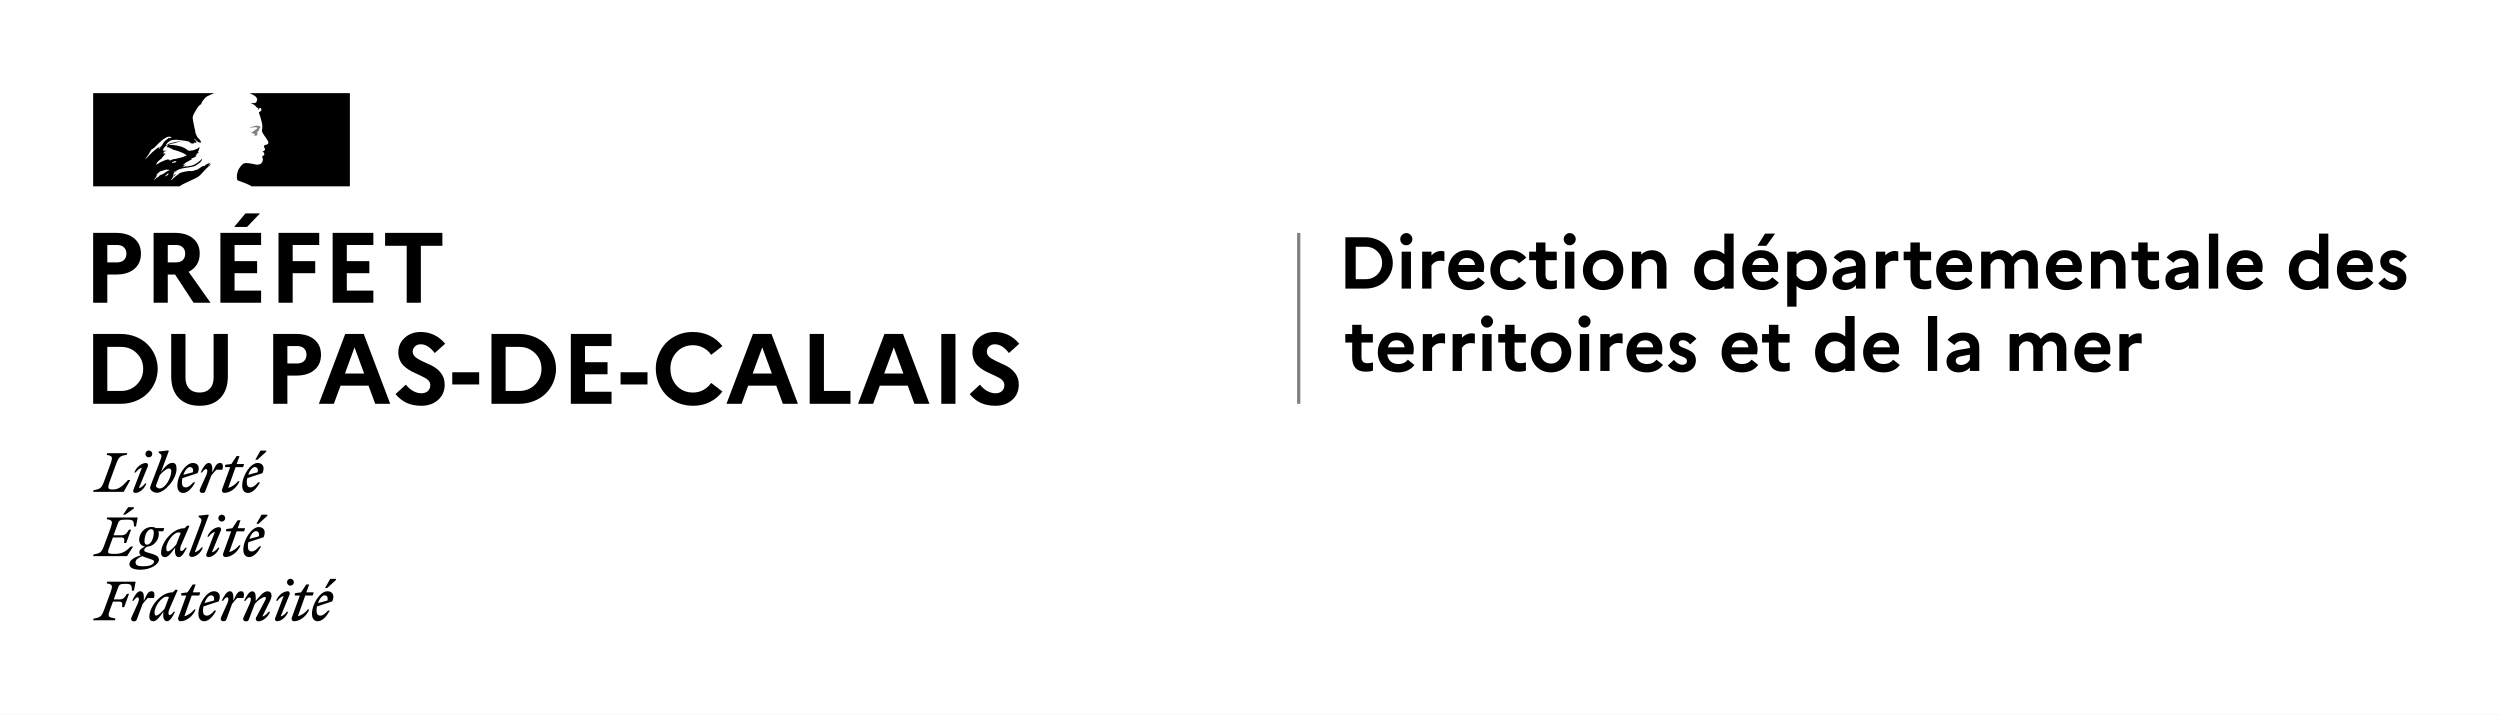
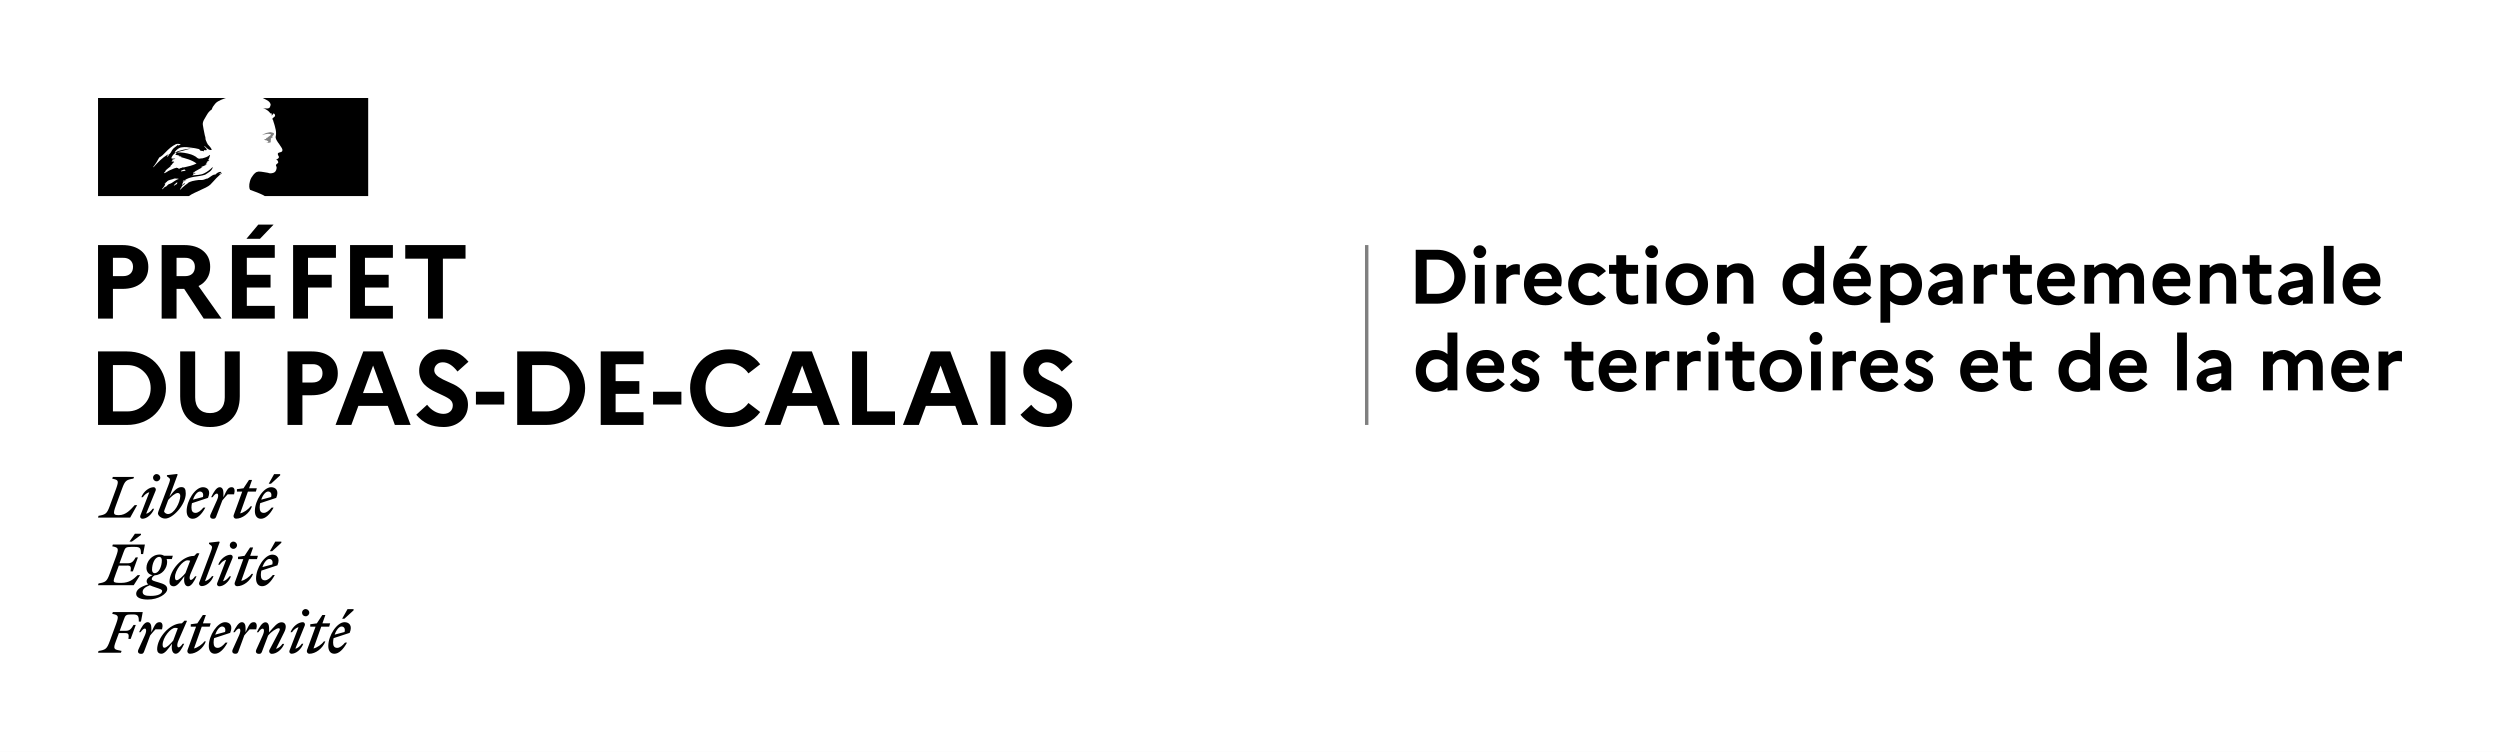
- <svg xmlns="http://www.w3.org/2000/svg" viewBox="0 0 26838 7670">
-   <path fill="#fff" d="M0 0h26838v7670h-26838z" />
+ <svg xmlns="http://www.w3.org/2000/svg" viewBox="0 0 25503 7670">
+   <path fill="#fff" d="M0 0h25503v7670h-25503z" />
  <g>
    <path d="M2145 1884c11-11 22-22 32-34 20-23 40-44 63-64 7-6 14-12 21-16 2-2 2-6 4-8-9 4-15 11-25 15-2 0-4-2-2-4 7-5 14-10 20-15h-1c-2 0-2-2-2-4-25-4-43 13-60 28-4 2-8-2-9-2-28 9-49 34-77 45v-4c-11 4-22 11-34 13-17 4-32 2-47 2-23 2-46 7-69 12-1 0-1 0-2 1-12 3-24 8-35 14l-4 4c-4 4-8 9-13 11-12 6-21 16-31 25-1 1-2 1-3 1-10 10-20 20-30 29-1 1-4 1-6 1 0-1 1-1 1-2 2-3 3-5 5-8l6-9c3-4 5-8 8-11 1-1 1-2 0-2-1-1-2-1-3-1 9-9 21-17 32-24-1 0-3-1-2-2 1-2 2-3 3-5 0-1 0-1 1-2 0-1-1-1-1-2l-9 6c-5 4-8 12-15 12h-3c-1 0-2 0-2-1v-1c0-1 1-1 1-2s1-1 1-2c0 0 0-1 1-1 0-1 1-2 1-2 0-1 1-1 1-2 1-1 2-3 2-4 0-1 1-1 1-2 1-1 1-2 2-3 1-2 0-3-1-3 3-5 8-8 13-11h-1c7-4 15-8 22-12l3-3c-11 4-20 9-30 15 0 0-2 1-3 2 0 0-2 1-5-2v-1c2-4 8-6 11-9 2 0 4 0 4 2 61-47 144-36 214-60 6-4 11-8 17-11 9-4 17-13 28-19 15-11 26-25 32-43 0-2-2-4-2-4-25 26-53 47-83 62-40 21-83 17-125 23 2-4 6-4 9-4 0-6 4-8 8-11h6c2 0 2-4 4-4 4 0 10-2 8-2-6-8-17 6-26 0 4-4 2-9 6-11h8c0-4 4-8 4-8 28-17 55-30 81-45-6 0-9 6-15 2 4 0 0-6 4-6 21-6 38-17 59-25-8 0-13 6-21 0 4-2 6-6 11-6v-6c0-2 2-2 4-2-2 0-4-2-4-2 2-4 8-2 11-6-2 0-6 0-6-2 6-8 15-9 25-11-2-4-8 0-8-4 0-2 2-2 4-2h-4c-4-2-2-6-2-8 11-13 11-30 17-45-2 0-4 0-4-2-19 21-49 28-77 36h-13c-9 4-23 4-32-2-8-4-11-9-19-15-15-9-30-17-47-23-47-15-96-23-145-21 21-11 44-12 66-19 32-9 62-21 96-19-6-2-13 0-19 0-26-2-53 6-81 11-19 4-36 11-55 15-11 4-17 15-30 13v-6c19-23 42-45 72-47 34-6 66 0 100 4 25 2 47 8 72 13 9 0 11 15 19 17 11 4 23 0 34 8 0-4-2-8 0-11 8-8 17 2 25-2 15-9-13-26-21-40 0-2 2-4 2-4 15 13 26 28 45 38 9 4 32 9 28-2-9-21-28-38-44-57v-8c-4 0-4-2-6-4v-8c-8-4-6-11-9-17-6-9-2-23-6-34-4-11-6-21-8-32-6-32-13-60-17-91-4-36 21-64 38-96 13-23 28-45 53-60 6-23 21-42 36-60 15-18 40-30 58-38 26-12 50-19 50-19h-1304v1e3h927c36-26 72-38 122-63 24-10 78-35 96-53m-290-136c-4 0-11 2-9-2 2-9 15-9 23-13 4-2 9-6 13-4 4 6 9 4 13 8-12 11-27 6-40 11m-290-41s-2-2-2-4c25-32 43-62 61-96 25-13 45-32 64-53 32-34 66-64 106-83 15-6 34-4 49 2-6 8-15 6-23 11-2 0-4 0-6-2 2-2 2-4 2-6-19 21-45 30-60 55-11 19-19 43-43 49-8 2 2-6-2-4-59 36-100 80-146 131m157-125c-2 4-4 4-6 8-2 4-4 6-8 8-2 0-4 0-4-2 2-8 8-15 15-17 3-1 3 1 3 3m88 283c-1 2-3 4-5 6 2 0 4 2 2 3-4 4-9 8-14 10h-3c-2 2-5 4-7 7-2 2-13 1-10-2 5-4 9-9 14-13 3-2 6-5 8-8 1-2 2-3 4-4 3-2 13-3 11 1m-34-15c-8 5-15 10-22 15-8 5-17 8-25 12-1-1-2-1-3-1-7 4-13 9-19 15l-3 3-3 3-4 4c-1 1-1 2-3 3-1 1-4 1-4-1-1 1-2 1-3 2-1 1-2 1-3 2h-2c-2 2-5 4-7 6-4 4-8 7-11 12v1l-1 1s0 1-1 1c0 1-1 1-1 2 0 0-1 1-2 1l-1-1s0-1-1-1c-1-1-1-2-2-3v-1c2-2 4-4 6-7 1-1 1-2 2-2 1-1 2-3 3-4 0-1 1-1 1-2 2-3 4-5 6-8l1-1c1-1 2-3 3-4s1-2 2-4v-1c1-2 1-3 2-4v-1c0-1 0-1 1-2 0-1 0-2 1-3v-1c2-4 5-7 8-10h-1c-3 2-5 4-7 6-2 2-6-1-3-3 2-1 3-3 4-4 3-3 6-7 10-10 2-2 4-3 6-4l1-1c1-2 3-3 4-5 18-17 49-17 72-28 9-4 21 2 30 0 6 0 11 0 17 4-17 3-32 14-48 24m39-132c-2-2 6 0 8-4h-15c-2 0-2-2-2-4-9 2-21 6-30 8-13 4-25 13-40 17-21 8-38 25-60 32-2 0-2-2-2-4 2-6 9-8 13-13 0-2 0-4-2-4 15-21 36-32 55-49v-6c6-8 15-11 19-21 2-6 10-13 19-17-2-2-6-2-6-6-8 0-15 4-23-2 4-3 8-5 12-7-2 0-3-1-4-3-2-4 4-8 9-9 8-2 17-2 23-8-13-2-28 4-42-4 9-25 25-45 47-57 2 0 6 0 6 2 0 9-6 17-15 19 15 4 30 4 45 11-2 4-6 2-8 2 9 6 21 2 30 9-6 6-11 0-17 0 59 17 121 30 170 68-42 21-85 30-130 40-6 0-9 0-15-2 0 2 0 6-2 6-8 0-13 0-19 4-7 6-18 8-24 2" fill="black" />
    <path d="M3755 1e3h-1074s2 0 10 5c9 5 20 11 27 14 14 7 27 16 36 30 4 6 9 17 6 25-4 9-6 25-15 28-11 6-26 6-40 4-8 0-15-2-23-4 28 11 55 25 74 51 2 4 9 6 17 6 2 0 2 4 2 6-4 4-8 6-6 11h6c9-4 8-23 21-17 9 6 13 19 8 28-8 8-15 13-23 19-2 4-2 9 0 13 6 8 8 15 9 23 6 13 8 28 13 42 8 28 15 57 13 85 0 15-8 28-2 43 4 15 13 26 21 40 8 11 15 19 21 30 11 19 32 38 23 59-6 13-26 11-40 19-11 9-2 25 4 34 9 17-11 28-25 34 4 6 11 4 13 8 2 9 11 15 6 25-8 11-30 17-19 34 8 13 3 28-2 42-6 17-21 25-34 28-11 4-25 4-36 2-4-2-8-4-11-4-32-4-64-13-96-13-9 2-19 4-26 7-9 6-16 13-23 20-1 2-3 3-4 5-1 1-2 2-2 3l-2 2c-6 7-10 14-15 22 0 1-1 1-1 1 0 1-1 2-2 3-6 11-11 23-14 35-13 43-7 80 2 89 2 2 62 21 104 40 20 9 33 15 45 23h1055v-1e3z" fill="black" />
    <path d="M2745 1366c8 2 19 2 19 6-4 15-26 19-38 34h-6c-6 4-4 13-9 13-6-2-11 0-17 2 8 8 17 13 28 11 2 0 6 4 6 8 0 0 2 0 4-2 2 0 4 0 4 2v8c-6 8-15 4-23 6 15 4 30 4 44 0 11-4 0-23 8-32-4 0 0-6-4-6 4-4 8-9 11-11 4 0 9-2 11-6 0-4-8-6-6-9 11-8 21-19 17-30-2-6-17-6-26-10s-21 0-32 2c-9 0-19 6-28 8-13 4-25 11-36 19 13-6 26-8 41-11 11-2 20-4 32-2" stroke-width="1" fill="gray" />
  </g>
  <g>
    <path d="M1e3 3250v-750h247q123 0 195 60 71 60 71 164 0 104-71 163-71 60-195 60h-95v303zm152-433h102q49 0 76-25t27-70q0-43-28-68-27-25-75-24h-102zm497 433v-750h229q124 0 195 60 72 60 71 164 0 67-31 116-31 50-88 78l235 332h-182l-199-303h-78v303zm152-433h86q48 0 74-24 27-25 27-71 0-43-27-68t-74-24h-86zm565 433v-750h437v130h-285v173h242v130h-242v187h285v130zm148-814 121-145h156l-139 145zm476 814v-750h437v130h-285v173h242v130h-242v317zm581 0v-750h437v130h-285v173h242v130h-242v187h285v130zm563-611v-139h615v139h-231v611h-152v-611zm-3134 1696v-750h294q87 0 163 30 75 30 126 81 51 51 81 120 29 69 29 144t-29 144-81 120q-51 51-126 81-75 30-163 30zm152-138h145q104 0 171-68 69-69 69-169 0-101-69-168-68-68-171-68h-145zm686-155v-457h153v469q0 75 40 118 40 42 112 42 70 0 110-42 40-42 40-118v-469h153v457q0 147-81 231t-223 83q-141 0-223-83-81-84-81-231zm1095 293v-750h247q123 0 195 60 71 60 71 164 0 104-71 163-71 60-195 60h-95v303zm152-433h102q49 0 76-25t27-70q0-43-28-68-27-25-75-24h-102zm338 433 283-750h199l284 750h-161l-72-195h-300l-72 195zm280-325h206l-103-281zm543 221 111-102q34 44 77 68 43 24 88 25 45 0 71-24 26-23 26-63 0-24-14-44-15-20-40-33-24-14-55-28-31-15-62-29-32-14-63-34t-55-44q-24-24-39-61-15-37-15-81 0-91 68-154 68-63 172-63 157 0 263 126l-112 100q-72-94-150-94-39 0-62 23-24 22-25 56 0 21 12 39 12 17 32 31 20 13 45 26 26 12 54 25 29 13 57 26 29 14 55 34 26 19 45 44 20 24 32 57 12 33 12 75-2 102-73 163-71 61-176 61-92 0-160-31-67-32-119-94zm609-104v-131h289v131zm421 208v-750h295q87 0 162 30 75 30 126 81 51 51 81 120 29 69 29 144t-29 144q-29 69-81 120-51 51-126 81-75 30-162 30zm152-138h145q104 0 171-68 69-69 69-169 0-101-69-168-68-68-171-68h-145zm700 138v-750h437v130h-285v173h242v130h-242v187h285v130zm534-208v-131h289v131zm408-14q-29-73-30-153t30-152q29-73 80-127 52-54 127-86 75-32 162-31 99 0 181 40 82 41 135 112l-120 93q-33-48-84-75-50-28-112-28-105 0-174 73-69 73-68 181t68 181q69 73 174 73 62 0 112-28t84-75l120 92q-53 72-135 113t-181 40q-87 0-162-31-75-32-127-86-51-54-80-126zm729 222 284-750h199l284 750h-162l-71-195h-301l-71 195zm281-325h206l-103-281zm612 325v-750h153v612h285v138zm519 0 284-750h199l284 750h-162l-71-195h-300l-72 195zm281-325h206l-103-281zm613 325v-750h152v750zm305-104 110-102q34 44 77 68 43 24 89 25 45 0 70-24 26-23 26-63 0-24-14-44-15-20-39-33-24-14-55-28-31-15-63-29t-63-34q-31-20-55-44-24-24-39-61-15-37-15-81 0-91 68-154 68-63 172-63 157 0 263 126l-111 100q-72-94-151-94-39 0-62 23-24 22-24 56 0 21 11 39 12 17 32 31 20 13 46 26 26 12 53 25 29 13 57 26 29 14 55 34 26 19 45 44 20 24 32 57 12 33 12 75-2 102-73 163-71 61-176 61-92 0-160-31-67-32-118-94z" />
    <path d="M13942 2500v1835" fill="none" stroke="gray" stroke-width="35" />
-     <path d="M14443 3098v-551h216q64 0 119 23 55 22 93 59 38 38 59 88 22 50 22 106t-22 106q-21 50-59 88-38 38-93 59-55 22-119 22zm111-101h106q76 0 126-50 50-50 51-124 0-74-51-124-50-50-126-50h-106zm497-383q-19-20-19-47t19-45q20-20 46-20t46 20q19 19 19 45t-19 46q-19 19-46 20t-46-19zm-4 484v-396h100v396zm220 0v-396h100v39q46-47 104-47 17 0 35 6v104q-22-5-44-5-33 0-58 15-24 15-37 36v248zm280-198q0-59 24-107 23-48 70-78t110-29q82 0 132 50 50 50 50 128 0 30-6 56h-278q5 49 37 77 32 27 83 27 32 0 58-12 26-13 42-35l71 57q-28 38-73 59-45 21-100 21-51 0-93-17-42-17-70-46-27-30-42-68-15-39-15-83zm109-55h178q-1-31-23-53-22-22-60-23-75 0-95 76zm358 137q-15-39-15-82 0-43 15-82 15-39 42-68 28-29 70-47 42-17 91-17 53 0 96 22 43 21 72 58l-79 61q-32-46-90-46-49 0-82 33-32 34-32 86 0 52 33 86 32 34 82 34 28 0 51-13 23-13 38-34l79 61q-28 38-72 59-43 21-96 21-50 0-91-17-41-17-70-46-27-30-42-69zm402-189v-91h74v-99h101v99h121v91h-121v160q0 62 63 62 37 0 59-9v88q-27 12-77 12-73 0-109-39-36-39-37-114v-160zm390-179q-19-20-19-47t19-45q20-20 46-20 27 0 45 20 19 19 19 45t-19 46q-19 19-45 20-26 0-46-19zm-4 484v-396h99v396zm218-90q-27-49-27-108t27-108q27-49 77-77 50-29 113-29 63 0 113 29 50 28 77 77 27 49 27 108t-27 108q-27 49-77 78-50 28-113 28-63 0-113-28-50-29-77-78zm109-194q-33 34-32 86t32 86q33 34 82 34 48 0 80-35 32-34 32-85 0-52-32-86-32-34-80-33-50 0-82 33zm390 284v-396h100v31q49-47 117-47 67 0 111 46 43 46 43 131v235h-101v-232q0-39-21-62-21-23-57-23-57 0-92 58v259zm691-91q-24-48-23-107t23-106q24-48 71-78t107-30q74 0 123 43v-221h100v590h-100v-27q-49 43-123 43-61 0-107-30-47-30-71-77zm111-193q-30 34-30 86t30 86q31 34 81 34 69 0 109-59v-122q-40-59-109-58-50 0-81 33zm382 86q0-59 23-107 23-48 71-78t109-29q82 0 133 50 50 50 50 128 0 30-6 56h-278q5 49 37 77 32 27 83 27 32 0 58-12 26-13 42-35l71 57q-28 38-73 59-45 21-100 21-51 0-94-17-42-17-69-46-27-30-42-68-15-39-15-83zm109-55h178q-1-31-24-53-22-22-60-23-75 0-94 76zm54-206 82-131h108l-94 131zm320 653v-590h100v28q49-44 123-44 46 0 85 17 38 17 64 47 25 29 39 68 14 39 14 82 0 43-14 82-14 39-39 69-25 29-64 46-38 17-85 17-75 0-123-44v222zm100-331 1-1q41 60 108 60 50 0 81-34 31-34 31-86t-31-86q-31-34-81-33-68 0-108 59l-1-1zm386 33q0-46 35-79 35-33 98-43l119-20v-10q0-31-21-50-21-19-55-19-29 0-52 13-23 12-37 35l-74-56q27-37 70-58t96-21q83 0 128 44 46 43 46 112v256h-101v-37q-19 24-51 38-32 15-67 15-60 0-97-32-37-32-37-88zm99-4q0 19 15 32 15 12 41 12 63 0 97-56v-54l-93 16q-59 10-59 50zm368 108v-396h100v39q46-47 104-47 17 0 35 6v104q-22-5-44-5-33 0-58 15-24 15-37 36v248zm297-305v-91h73v-99h101v99h121v91h-121v160q0 62 63 62 37 0 59-9v88q-27 12-76 12-73 0-110-39-36-39-37-114v-160zm349 107q0-59 23-107 23-48 71-78t109-29q82 0 132 50 50 50 51 128 0 30-6 56h-278q5 49 36 77 32 27 83 27 32 0 58-12 26-13 43-35l71 57q-28 38-73 59-45 21-100 21-51 0-94-17-42-17-69-46-27-30-43-68-15-39-14-83zm109-55h178q-1-31-24-53-22-22-60-23-75 0-94 76zm374 253v-396h100v30q47-46 109-46 40 0 72 18 33 18 52 51 26-32 56-50 31-19 74-19 64 0 105 44 41 44 41 124v244h-101v-240q0-36-18-57t-53-20q-48 0-82 56 1 5 0 17v244h-101v-240q0-36-18-57-18-21-52-20-16 0-30 5-14 5-24 15-10 10-17 18-6 8-13 20v259zm695-198q0-59 24-107 23-48 70-78t110-29q82 0 132 50 50 50 50 128 0 30-6 56h-278q5 49 37 77 32 27 83 27 32 0 58-12 26-13 42-35l72 57q-28 38-73 59-45 21-101 21-51 0-93-17-42-17-70-46-27-30-42-68-15-39-15-83zm109-55h178q-1-31-23-53-22-22-60-23-75 0-95 76zm375 253v-396h99v31q49-47 118-47 67 0 110 46 43 46 44 131v235h-102v-232q0-39-21-62-21-23-57-23-57 0-92 58v259zm435-305v-91h73v-99h101v99h121v91h-121v161q0 62 63 61 37 0 59-9v88q-27 12-76 12-73 0-110-39-36-39-37-113v-161zm364 201q0-46 35-79 35-33 98-43l119-20v-10q0-31-21-50-21-19-55-19-29 0-52 13-23 12-37 35l-74-56q27-37 70-58t96-21q83 0 128 44 46 43 46 112v256h-101v-37q-19 24-51 38-32 15-67 15-60 0-97-32-37-32-37-88zm99-4q0 19 15 32 15 12 41 12 63 0 97-56v-54l-93 16q-59 10-60 50zm368 108v-590h100v590zm191-198q0-59 23-107 23-48 71-78t109-29q82 0 133 50 50 50 50 128 0 30-6 56h-278q5 49 36 77 32 27 83 27 32 0 58-12 26-13 43-35l71 57q-28 38-73 59-45 21-100 21-51 0-94-17-42-17-69-46-27-30-43-68-15-39-14-83zm109-55h178q-1-31-24-53-22-22-60-23-75 0-94 76zm581 162q-24-48-23-107t23-106q24-48 71-78t107-30q74 0 123 43v-221h100v590h-100v-27q-50 43-123 43-61 0-107-30-47-30-71-77zm111-193q-30 34-30 86t30 86q31 34 81 34 69 0 109-59v-122q-40-59-109-58-50 0-81 33zm382 86q0-59 23-107 23-48 71-78t110-29q82 0 132 50 50 50 50 128 0 30-6 57h-278q5 49 37 76 32 27 83 27 32 0 58-12 26-13 42-35l71 57q-28 38-73 59-45 21-100 21-51 0-94-17-42-17-69-46-27-30-42-68-15-39-15-83zm109-55h178q-1-31-23-53-22-22-60-22-75 0-95 75zm335 196 66-61q42 53 91 52 23 0 36-11 13-11 13-30 0-14-10-24-10-10-27-17-16-7-36-14-20-7-39-18-20-10-36-23-16-13-27-36-10-22-10-51 0-53 40-87 40-35 101-35 45 0 83 19 39 19 62 49l-67 60q-36-46-78-46-22 0-33 10-12 10-12 26 0 13 10 24 10 10 27 17 17 7 36 14 20 7 39 17 20 10 36 23 17 13 27 35 10 22 10 51-1 60-43 95-41 35-100 34-97 0-159-73zm-11089 636v-91h74v-99h100v99h122v91h-122v160q0 62 63 62 37 0 60-9v88q-27 12-77 12-73 0-110-39-36-40-36-114v-160zm349 107q0-59 24-107 24-48 70-78t110-29q82 0 132 50 50 50 50 128 0 30-6 56h-278q5 49 37 77 32 27 83 27 32 0 58-12 26-13 42-35l71 57q-28 38-73 59-45 21-100 21-51 0-93-17-42-17-70-47-27-29-42-68-15-39-15-82zm109-55h178q-1-31-23-53-22-22-60-23-75 0-95 76zm374 253v-396h100v39q46-47 105-47 17 0 34 5v105q-22-5-43-5-33 0-58 15-24 15-38 36v248zm320 0v-396h100v39q46-47 104-47 17 0 35 5v105q-22-5-44-5-33 0-58 15-24 15-37 36v248zm324-485q-19-20-19-46t19-45q20-20 46-20t45 20q19 19 19 45t-19 46q-19 19-45 20t-46-20zm-4 485v-396h99v396zm170-305v-91h74v-99h101v99h121v91h-121v160q0 62 63 62 37 0 59-9v88q-27 12-76 12-73 0-110-39-36-40-37-114v-160zm377 215q-27-49-27-108t27-108q27-49 77-77 50-29 113-29 63 0 113 29 50 28 76 77 27 49 28 108t-28 108q-27 49-76 77-50 28-113 29-63 0-113-29-50-29-77-77zm109-194q-33 34-33 86t33 86q33 34 82 33 48 0 80-34 32-34 32-85 0-52-32-86-32-34-80-34-49 0-82 34zm394-201q-19-20-19-46t19-45q20-20 46-20t46 20q19 19 19 45t-19 46q-19 19-46 20t-46-20zm-4 485v-396h100v396zm220 0v-396h100v39q46-47 104-47 17 0 35 5v105q-22-5-44-6-33 0-58 15-24 15-38 36v249zm280-198q0-59 23-107 23-48 71-78t110-29q82 0 132 50 50 50 50 128 0 30-6 56h-278q5 49 37 77 32 27 83 27 32 0 58-12 26-13 42-35l71 56q-28 38-73 60-45 21-100 21-51 0-94-17-42-17-69-47-27-29-42-68-15-39-15-82zm109-55h178q-1-31-24-54-22-22-59-22-75 0-95 76zm335 195 66-61q42 53 91 53 23 0 36-12 13-12 13-29 0-14-10-24-10-10-27-18-16-7-36-14-20-7-39-17-20-10-36-23-16-13-27-36-10-22-10-51 0-53 40-88 40-35 101-34 45 0 83 19 39 19 62 48l-67 60q-36-46-78-45-22 0-33 9-12 10-12 27 0 14 10 24 10 10 27 17 17 7 36 14 20 7 39 17 20 10 36 23 17 13 27 35 10 22 10 51-1 60-43 94-41 35-100 35-97 0-159-74zm578-140q0-59 23-107 23-48 70-78t110-29q82 0 132 50 50 50 51 128 0 30-6 56h-278q5 49 36 77 32 27 83 27 32 0 58-12 26-13 43-35l71 56q-28 38-73 60-45 21-100 21-51 0-94-17-42-17-69-47-27-29-43-68-15-39-14-82zm108-55h179q-1-31-24-54-22-22-60-22-75 0-95 76zm326-52v-91h74v-99h101v99h121v91h-121v160q0 62 63 62 37 0 59-9v88q-27 12-77 12-73 0-110-39-36-40-36-114v-160zm593 214q-24-48-24-107 0-58 24-106 24-48 70-78t107-30q74 0 123 43v-221h101v590h-101v-28q-50 43-123 44-61 0-107-30-46-29-70-77zm111-193q-30 33-30 86t30 86q31 33 81 33 69 0 108-58v-122q-40-59-108-59-50 0-81 34zm381 86q0-59 24-107 23-48 70-78t110-29q82 0 132 50 50 50 50 128 0 30-6 56h-278q5 49 37 77 32 27 83 27 32 0 58-12 26-13 42-35l72 57q-28 38-73 59-45 21-101 21-51 0-93-17-42-17-70-47-27-29-42-68-15-39-15-82zm109-55h178q-1-31-23-53-22-22-60-23-75 0-95 76zm587 253v-590h99v590zm199-104q0-46 34-79 35-33 98-43l119-20v-10q0-31-21-50-21-19-55-19-29 0-52 12-23 12-37 35l-74-55q27-37 70-58 43-21 96-21 83 0 128 44 46 43 46 112v256h-101v-37q-19 24-51 38-32 15-66 15-60 0-98-32-37-32-36-88zm99-5q0 19 15 32 15 12 40 13 63 0 97-56v-55l-93 17q-59 10-59 49zm579 109v-396h100v30q47-46 109-46 40 0 72 18 33 18 52 51 26-32 56-50 31-19 73-19 64 0 106 44 41 44 41 124v244h-101v-240q0-36-19-57-19-21-52-21-48 0-83 57 1 5 1 17v244h-101v-240q0-36-19-57-18-21-51-21-16 0-30 6-14 5-24 15-10 10-17 18t-13 20v259zm695-198q0-59 24-107 23-48 70-78t110-29q82 0 132 50 50 50 50 128 0 30-6 56h-278q5 49 37 77 32 27 83 27 32 0 58-12 26-13 42-35l71 57q-28 38-73 59-45 21-100 21-51 0-94-17-42-17-69-47-27-29-42-68-15-39-15-82zm109-55h178q-1-31-23-53-22-22-60-23-75 0-95 76zm374 253v-396h100v39q46-47 105-47 17 0 34 5v105q-22-5-44-5-33 0-58 15-24 15-37 36v248z" />
+     <path d="M14442 3098v-550h216q64 0 119 22 55 22 93 59 38 38 59 88 22 51 22 106t-22 105q-21 51-59 88-38 38-93 60-55 22-119 22zm112-101h106q76 0 126-50 50-50 50-124 0-74-50-124-50-50-126-50h-106zm496-383q-19-20-19-46t19-46q20-20 46-20t45 20q20 19 20 46 0 26-20 46-18 19-45 19t-46-19zm-4 484v-396h100v396zm219 0v-396h100v39q46-47 105-47 16 0 34 6v104q-22-5-44-5-33 0-58 15-24 15-37 36v248zm281-198q0-59 23-107 23-48 70-78 47-29 110-29 82 0 132 50 50 50 50 128 0 30-6 56h-277q4 49 36 77 32 27 83 27 32 0 58-12 26-13 42-35l72 57q-28 37-73 59-45 21-100 21-52 0-94-17-42-17-70-46-27-30-42-68-14-39-14-83zm108-55h178q-1-31-23-53-22-22-60-22-75 0-95 75zm358 137q-15-39-15-82t15-82q15-39 43-68 27-30 69-47 42-17 92-17 52 0 95 22 43 21 72 58l-79 61q-32-46-90-46-49 0-81 33-32 34-32 86 0 52 32 86 32 33 83 33 28 0 50-12 23-13 38-34l79 61q-29 37-72 59-43 21-95 21-50 0-92-17-42-17-69-46-28-30-43-69zm402-189v-91h74v-99h101v99h121v91h-121v160q0 62 63 62 37 0 59-9v87q-28 13-77 13-73 0-109-39-37-40-37-114v-160zm390-179q-20-20-20-46t20-46q19-20 46-20t45 20q19 19 19 46 0 26-19 46-19 19-45 19t-46-19zm-5 484v-396h100v396zm218-90q-26-49-26-108 0-59 26-108 28-49 78-77 49-29 112-29t113 29q50 28 77 77 27 49 27 108 0 59-27 108-27 49-77 77-50 29-113 29t-112-29q-50-28-78-77zm110-194q-33 34-33 86 0 52 33 86t82 33q48 0 80-34 32-34 32-85 0-52-32-86-32-33-80-33-50 0-82 33zm389 284v-396h100v31q49-47 117-47 68 0 111 46 43 46 43 130v236h-101v-232q0-39-21-62-20-23-57-23-57 0-92 58v259zm691-91q-23-49-23-107 0-58 23-106 24-49 71-78 46-30 107-30 74 0 123 43v-221h100v590h-100v-28q-50 44-123 44-61 0-107-30-47-29-71-77zm111-193q-30 33-30 86 0 53 30 86 31 33 81 33 69 0 109-58v-122q-41-58-109-58-50 0-81 33zm382 86q0-59 23-107 23-48 70-78 47-29 110-29 82 0 132 50 50 50 50 128 0 30-6 56h-277q4 49 36 77 32 27 83 27 32 0 58-12 26-13 42-35l72 57q-28 37-73 59-45 21-100 21-52 0-94-17-42-17-70-46-27-30-42-68-14-39-14-83zm108-55h178q-1-31-23-53-22-22-60-22-75 0-95 75zm54-206 82-131h108l-94 131zm321 653v-590h99v28q49-44 124-44 46 0 84 17 38 17 64 47 25 29 39 68 14 39 14 82t-14 82q-14 39-39 69-26 29-64 46-38 17-84 17-75 0-124-44v222zm99-331 1-1q41 59 108 59 51 0 81-33 31-34 31-86 0-52-31-86-30-33-81-33-67 0-108 59l-1-1zm387 33q0-46 34-79 34-32 98-43l119-20v-10q0-31-21-50-21-19-55-19-29 0-52 13-23 12-37 35l-74-56q27-37 70-58t96-21q83 0 128 44 46 43 46 112v256h-101v-37q-19 24-51 38-32 15-66 15-61 0-98-32-36-33-36-88zm99-5q0 20 15 32 15 13 40 13 62 0 97-56v-55l-93 17q-59 10-59 49zm367 109v-396h99v39q46-47 105-47 16 0 34 6v104q-22-5-43-5-34 0-58 15-25 15-38 36v248zm296-305v-91h74v-99h101v99h121v91h-121v160q0 62 63 62 37 0 59-9v87q-28 13-77 13-73 0-110-39-36-40-36-114v-160zm349 107q0-59 24-107 23-48 70-78 47-29 110-29 82 0 132 50 50 50 50 128 0 30-6 56h-278q5 49 37 77 32 27 83 27 32 0 58-12 26-13 42-35l71 57q-28 37-73 59-44 21-100 21-51 0-93-17-43-17-70-46-27-30-42-68-15-39-15-83zm109-55h178q-1-31-23-53-23-22-60-22-76 0-95 75zm374 253v-396h100v30q47-46 109-46 40 0 72 18 32 18 52 51 25-32 56-50 31-19 73-19 65 0 106 44 41 44 41 124v244h-101v-240q0-36-19-57t-52-20q-48 0-82 56 0 5 0 17v244h-101v-240q0-36-18-57-19-20-52-20-16 0-30 5-14 5-24 15-10 10-17 18-6 8-13 20v259zm695-198q0-59 23-107 24-48 71-78 47-29 109-29 82 0 133 50 50 50 50 128 0 30-6 56h-278q5 49 37 77 31 27 83 27 31 0 57-12 27-13 43-35l71 57q-28 37-73 59-45 21-100 21-51 0-94-17-42-17-69-46-27-30-42-68-15-39-15-83zm109-55h178q-1-31-24-53-22-22-60-22-75 0-94 75zm374 253v-396h100v31q49-47 117-47 67 0 110 46 44 46 44 130v236h-102v-232q0-39-20-62t-57-23q-58 0-92 58v259zm435-305v-91h74v-99h100v99h121v91h-121v160q0 62 63 62 37 0 59-9v87q-27 13-76 13-73 0-110-39-36-40-36-114v-160zm364 201q0-46 34-79 35-32 98-43l120-20v-10q0-31-21-50-21-19-55-19-30 0-53 13-23 12-36 35l-74-56q27-37 70-58t96-21q83 0 128 44 46 43 46 112v256h-101v-37q-19 24-51 38-32 15-67 15-60 0-97-32-37-33-37-88zm99-5q0 20 15 32 16 13 41 13 62 0 97-56v-55l-94 17q-59 10-59 49zm367 109v-590h100v590zm191-198q0-59 24-107 23-48 70-78 47-29 110-29 82 0 132 50 50 50 50 128 0 30-6 56h-277q4 49 36 77 32 27 83 27 32 0 58-12 26-13 42-35l72 57q-29 37-73 59-45 21-101 21-51 0-93-17-43-17-70-46-27-30-42-68-15-39-15-83zm109-55h178q-1-31-23-53-22-22-60-22-75 0-95 75zm-9540 1046q-24-49-24-107t24-106q24-49 70-78 46-30 107-30 74 0 123 43v-221h101v590h-101v-28q-50 44-123 44-61 0-107-30t-70-77zm111-193q-31 33-31 86t31 86q30 33 80 33 69 0 109-58v-122q-40-58-109-58-50 0-80 33zm381 86q0-59 23-107 24-48 71-78 46-29 109-29 82 0 132 50 51 50 51 128 0 29-6 56h-278q5 49 36 77 32 27 83 27 32 0 58-12 26-13 43-35l71 57q-28 37-73 59-45 21-100 21-52 0-94-17-42-17-69-47-28-29-43-67-14-39-14-83zm109-55h178q-1-31-24-53-22-23-60-23-75 0-94 76zm335 195 66-61q41 53 91 53 23 0 35-11 13-12 13-30 0-14-10-24-10-11-26-17-17-8-36-15-20-7-40-17-19-10-36-23-16-13-26-36-10-22-10-51 0-53 39-87 40-35 101-35 45 0 84 19 39 19 62 49l-67 60q-36-46-78-46-22 0-34 10-11 9-11 26 0 13 10 24 10 10 26 17 17 7 36 14 20 7 40 17 19 10 36 23 16 13 26 35 10 22 10 51-1 60-42 94-42 35-101 35-97 0-158-74zm557-247v-91h73v-99h101v99h121v91h-121v160q0 62 63 62 37 0 59-9v87q-27 13-76 13-74 0-110-39-37-40-37-114v-160zm349 107q0-59 23-107 23-48 70-78 47-29 110-29 82 0 132 50 50 50 50 128 0 29-6 56h-277q4 49 36 77 32 27 83 27 32 0 58-12 26-13 42-35l72 57q-28 37-73 59-45 21-100 21-52 0-94-17-42-17-70-47-27-29-42-67-14-39-14-83zm108-55h178q-1-31-23-53-22-23-60-23-75 0-95 76zm375 253v-396h99v39q46-47 105-47 16 0 34 6v104q-22-5-43-5-34 0-58 15-25 15-38 36v248zm319 0v-396h100v39q45-47 104-47 17 0 35 6v104q-23-5-44-5-33 0-58 15-24 15-37 36v248zm324-484q-20-20-20-46t20-46q19-20 46-20t45 20q19 19 19 46 0 26-19 46-19 19-45 19t-46-19zm-5 484v-396h100v396zm171-305v-91h74v-99h100v99h122v91h-122v160q0 62 63 62 38 0 60-9v87q-28 13-77 13-73 0-110-39-36-40-36-114v-160zm376 215q-27-49-27-108 0-59 27-108 27-49 77-77 50-29 113-29t113 29q50 28 77 77 27 49 27 108 0 59-27 108-27 49-77 77-50 29-113 29t-113-29q-50-28-77-77zm109-194q-32 34-32 86 0 52 32 86t83 33q48 0 79-34 32-34 32-85 0-52-32-86-31-33-79-33-50 0-83 33zm394-200q-19-20-19-46t19-46q20-20 46-20t46 20q19 19 19 46 0 26-19 46-19 19-46 19t-46-19zm-4 484v-396h100v396zm220 0v-396h99v39q46-47 105-47 16 0 34 6v104q-22-5-43-5-34 0-58 15-25 15-38 36v248zm280-198q0-59 23-107 24-48 71-78 46-29 109-29 82 0 132 50 51 50 51 128 0 29-6 56h-278q5 49 36 77 32 27 83 27 32 0 58-12 26-13 43-35l71 57q-28 37-73 59-45 21-100 21-52 0-94-17-42-17-69-47-28-29-43-67-14-39-14-83zm109-55h178q-2-31-24-53-22-23-60-23-75 0-94 76zm335 195 66-61q41 53 91 53 23 0 35-11 13-12 13-30 0-14-10-24-10-11-26-17-17-8-36-15-20-7-40-17-19-10-36-23-16-13-26-36-10-22-10-51 0-53 39-87 40-35 101-35 45 0 84 19 39 19 62 49l-67 60q-36-46-78-46-22 0-34 10-11 9-11 26 0 13 10 24 10 10 26 17 17 7 36 14 20 7 40 17 19 10 36 23 16 13 26 35 10 22 10 51-1 60-42 94-42 35-101 35-97 0-158-74zm577-140q0-59 23-107 24-48 71-78 47-29 109-29 82 0 133 50 50 50 50 128 0 29-6 56h-278q5 49 37 77 31 27 82 27 32 0 58-12 27-13 43-35l71 57q-28 37-73 59-45 21-100 21-51 0-94-17-42-17-69-47-27-29-42-67-15-39-15-83zm109-55h178q-1-31-24-53-22-23-60-23-75 0-94 76zm325-52v-91h74v-99h100v99h122v91h-122v160q0 62 63 62 38 0 60-9v87q-28 13-77 13-73 0-110-39-36-40-36-114v-160zm593 214q-24-49-24-107t24-106q23-49 70-78 46-30 107-30 74 0 123 43v-221h100v590h-100v-28q-50 44-123 44-61 0-107-30-47-29-70-77zm110-193q-30 33-30 86t30 86q31 33 81 33 69 0 109-58v-122q-41-58-109-58-50 0-81 33zm382 86q0-59 23-107 23-48 70-78 47-29 110-29 82 0 132 50 50 50 50 128 0 29-6 56h-277q4 49 36 77 32 27 83 27 32 0 58-12 26-13 42-35l72 57q-28 37-73 59-45 21-100 21-52 0-94-17-42-17-70-47-27-29-42-67-14-39-14-83zm108-55h178q-1-31-23-53-22-23-60-23-75 0-95 76zm586 253v-590h100v590zm199-104q0-46 35-79 34-32 97-43l120-20v-10q0-31-21-50-21-19-55-19-29 0-52 13-23 11-37 35l-74-56q27-37 70-58t96-21q83 0 128 44 46 43 46 112v256h-101v-37q-19 24-51 38-32 15-67 15-60 0-97-32t-37-88zm99-5q0 20 15 32 16 13 41 13 62 0 97-56v-55l-94 17q-59 10-59 49zm579 109v-396h100v30q47-46 109-46 40 0 72 18 33 17 52 51 25-32 56-50 31-19 73-19 65 0 106 44 41 44 41 124v244h-101v-240q0-36-19-57t-52-20q-48 0-82 56 0 5 0 17v244h-101v-240q0-36-18-57-18-20-52-20-16 0-30 5-14 5-24 15-10 10-16 18-7 8-14 20v259zm695-198q0-59 24-107 23-48 70-78 47-29 110-29 81 0 132 50 50 50 50 128 0 29-6 56h-278q5 49 37 77 32 27 83 27 31 0 58-12 26-13 42-35l71 57q-28 37-73 59-45 21-100 21-51 0-94-17-42-17-69-47-27-29-42-67-15-39-15-83zm109-55h178q-1-31-24-53-22-23-59-23-76 0-95 76zm374 253v-396h100v39q46-47 104-47 17 0 35 6v104q-22-5-44-5-33 0-58 15-24 15-37 36v248z" />
  </g>
  <path d="M3484 6391c22 0 41 17 31 56l-101 27c16-48 46-83 70-83m56 164h-20c-25 30-53 54-80 54-28 0-42-17-42-54 0-15 2-31 5-45l164-54c32-76-7-109-52-109-78 0-166 136-166 243 0 51 24 79 62 79 45 0 91-43 129-114m-26-244 93-85v-12h-62l-55 98h24zm-349 82h54l-86 236c-8 20 3 40 24 40 61 0 134-52 162-126h-15c-22 31-70 65-106 72l79-222h81l10-34h-79l30-85h-31l-56 85-67 9zm-56-12c7-22-8-34-19-34-47 0-104 43-126 102h15c15-22 41-46 66-50l-91 236c-8 22 8 34 20 34 45 0 98-43 120-102h-15c-15 22-41 46-66 50zm9-94c20 0 37-17 37-37s-17-37-37-37c-21 0-37 17-37 37 0 21 16 37 37 37m-439 126c14 0 22 22 0 71l-64 142c-12 27 1 44 27 44 16 0 23-4 30-21l63-166c29-36 83-74 107-74 17 0 15 14 4 36l-97 185c-9 18 3 40 24 40 47 0 104-43 126-102h-17c-15 22-41 46-66 50l83-168c11-21 16-41 16-57 0-27-15-45-44-45-41 0-76 46-126 103v-44c0-31-10-59-38-59-33 0-63 52-87 102h15c17-24 32-37 44-37m-65 6c11-39 5-72-24-72-37 0-49 25-85 103v-44c0-31-10-59-38-59-33 0-63 52-87 102h15c16-23 31-37 43-37 14 0 22 22 0 71l-64 142c-12 27 1 44 27 44 16 0 23-4 30-21l61-166c18-22 34-41 54-62h68zm-349-28c22 0 41 17 31 56l-101 27c17-48 46-83 70-83m56 164h-20c-25 30-53 54-80 54-28 0-42-17-42-54 0-15 2-31 5-45l164-54c32-76-6-109-52-109-78 0-166 136-166 243 0 51 24 79 62 79 45 0 91-43 129-114m-375-162h54l-86 236c-8 20 3 40 24 40 61 0 135-52 162-126h-15c-22 31-70 65-106 72l79-222h81l10-34h-79l30-85h-31l-56 85-67 9zm-287 184c0-73 81-172 127-172 10 0 20 1 28 4l-47 126c-27 33-69 73-89 73-12 0-19-9-19-31m249-244-25-2-28 28h-5c-119 0-247 148-247 265 0 27 15 45 44 45 35 0 69-50 108-103l-2 19c-5 54 12 84 40 84 33 0 63-52 86-102h-15c-16 23-31 37-43 37s-21-23 0-71zm-255 86c11-39 5-72-24-72-37 0-49 25-85 103v-44c0-31-10-59-39-59-33 0-63 52-86 102h15c16-23 31-37 43-37 14 0 22 22 0 71l-65 143c-12 27 1 44 27 44 16 0 23-4 30-21l63-167c18-22 34-41 54-62h67zm-419 239 6-18c-79-15-89-15-57-101l30-81h63c39 0 40 17 34 60h23l52-143h-23c-20 34-35 60-78 60h-63l43-117c15-42 22-50 76-50h14c55 0 62 15 62 73h22l18-97h-305l-6 18c63 13 69 19 40 101l-65 177c-30 81-42 88-115 101l-5 18h234zm1513-956c22 0 41 17 31 56l-101 27c16-48 46-83 70-83m56 164h-20c-25 30-53 54-80 54-28 0-42-17-42-54 0-15 2-31 5-45l164-54c32-76-7-109-52-109-78 0-166 136-166 243 0 51 24 79 62 79 45 1 91-43 129-114m-26-244 93-85v-12h-62l-55 98h24zm-349 82h54l-86 236c-8 20 3 40 24 40 61 0 134-52 162-126h-15c-22 31-70 65-106 72l79-222h81l10-34h-79l30-85h-31l-56 85-67 10zm-56-11c7-22-8-34-20-34-47 0-104 43-126 102h15c15-22 41-46 66-50l-91 236c-8 22 8 34 20 34 45 0 98-43 120-102h-15c-15 22-41 46-66 50zm9-94c20 0 37-17 37-37s-17-37-37-37c-21 0-37 17-37 37s16 37 37 37m-290 330 150-398-5-7-104 12v12l20 15c18 14 12 27-4 72l-114 304c-10 18 3 40 24 40 47 0 98-43 120-102h-15c-16 23-48 47-72 52m-306-41c0-73 81-172 127-172 10 0 19 1 28 4l-48 126c-27 33-69 73-89 73-11 1-18-9-18-31m249-243-25-2-28 28h-5c-119 0-247 148-247 265 0 27 15 45 44 45 35 0 69-50 108-103l-2 19c-5 54 12 84 40 84 33 0 63-52 86-102h-15c-16 23-31 37-43 37s-21-23 0-70zm-579 393c0-31 30-51 73-68 14 7 36 15 64 24 45 15 62 21 62 34 0 29-41 51-116 51-56 1-83-11-83-41m123-191c-20 0-27-17-27-36 0-59 28-130 73-130 20 0 27 17 27 36 0 58-29 130-73 130m128 162c0-38-34-52-89-68-47-14-69-18-69-34 0-12 10-27 30-38 78-4 127-74 127-136 0-11-2-21-5-30h53l10-34h-90c-12-8-27-12-44-12-82 0-135 72-135 136 0 41 24 69 62 74-38 18-60 37-60 61 0 14 5 24 17 33-88 26-124 59-124 97 0 41 54 58 118 58 108 1 199-58 199-107m-408-240c39 0 40 17 34 60h23l52-143h-23c-20 34-35 60-78 60h-87l43-117c15-42 23-50 76-50h38c55 0 62 15 62 73h22l18-97h-327l-6 18c63 13 69 19 40 101l-65 177c-30 81-42 88-115 101l-5 18h364l65-103h-25c-42 42-85 79-166 79-97 0-88-5-56-95l30-81h86zm47-244 93-68v-12h-62l-55 80zm1390-511c22 0 41 17 31 56l-101 27c16-49 46-83 70-83m56 164h-20c-25 30-53 54-80 54-28 0-42-17-42-54 0-15 2-31 5-45l164-54c32-76-7-109-52-109-78 0-166 136-166 243 0 51 24 79 62 79 45 0 91-43 129-114m-26-244 93-85v-12h-62l-55 98h24zm-349 81h55l-86 236c-8 20 3 40 24 40 61 0 135-52 162-126h-15c-22 31-70 65-106 72l79-222h81l10-34h-79l30-85h-31l-56 85-67 9v25zm-28 27c11-39 5-72-24-72-37 0-49 25-85 103v-44c0-31-10-59-38-59-33 0-63 52-87 102h15c16-23 31-37 43-37 14 0 22 22 0 71l-64 142c-12 27 1 44 27 44 16 0 23-4 30-21l63-166c18-22 34-41 54-62h66zm-349-28c22 0 41 17 31 56l-101 27c16-49 46-83 70-83m56 164h-20c-25 30-53 54-80 54-28 0-42-17-42-54 0-15 2-31 5-45l164-54c32-76-6-109-52-109-78 0-166 136-166 243 0 51 24 79 62 79 45 0 91-43 129-114m-382 66c-16 0-39-15-39-28 0-4 7-23 16-46l26-70c28-34 72-71 97-71 15 0 26 10 26 31-1 66-61 184-126 184m182-209c0-48-12-66-46-66-42 0-81 45-121 99l84-226-5-7-104 12v12l20 15c18 14 12 28-4 72l-91 239c-8 20-17 44-17 50 0 28 38 55 73 55 79 2 211-143 211-255m-307-31c6-22-8-34-20-34-47 0-104 43-126 102h15c15-22 41-46 66-50l-91 236c-8 22 8 34 20 34 45 0 98-43 120-102h-15c-15 22-41 46-66 50zm10-94c20 0 37-17 37-37s-17-37-37-37c-21 0-37 17-37 37s16 37 37 37m-231-45h-216l-6 18c63 13 69 19 40 101l-65 177c-30 81-42 88-115 101l-5 18h328l71-127h-25c-41 45-88 102-161 102-55 0-63-10-32-95l65-177c30-81 42-88 115-101z" />
</svg>
